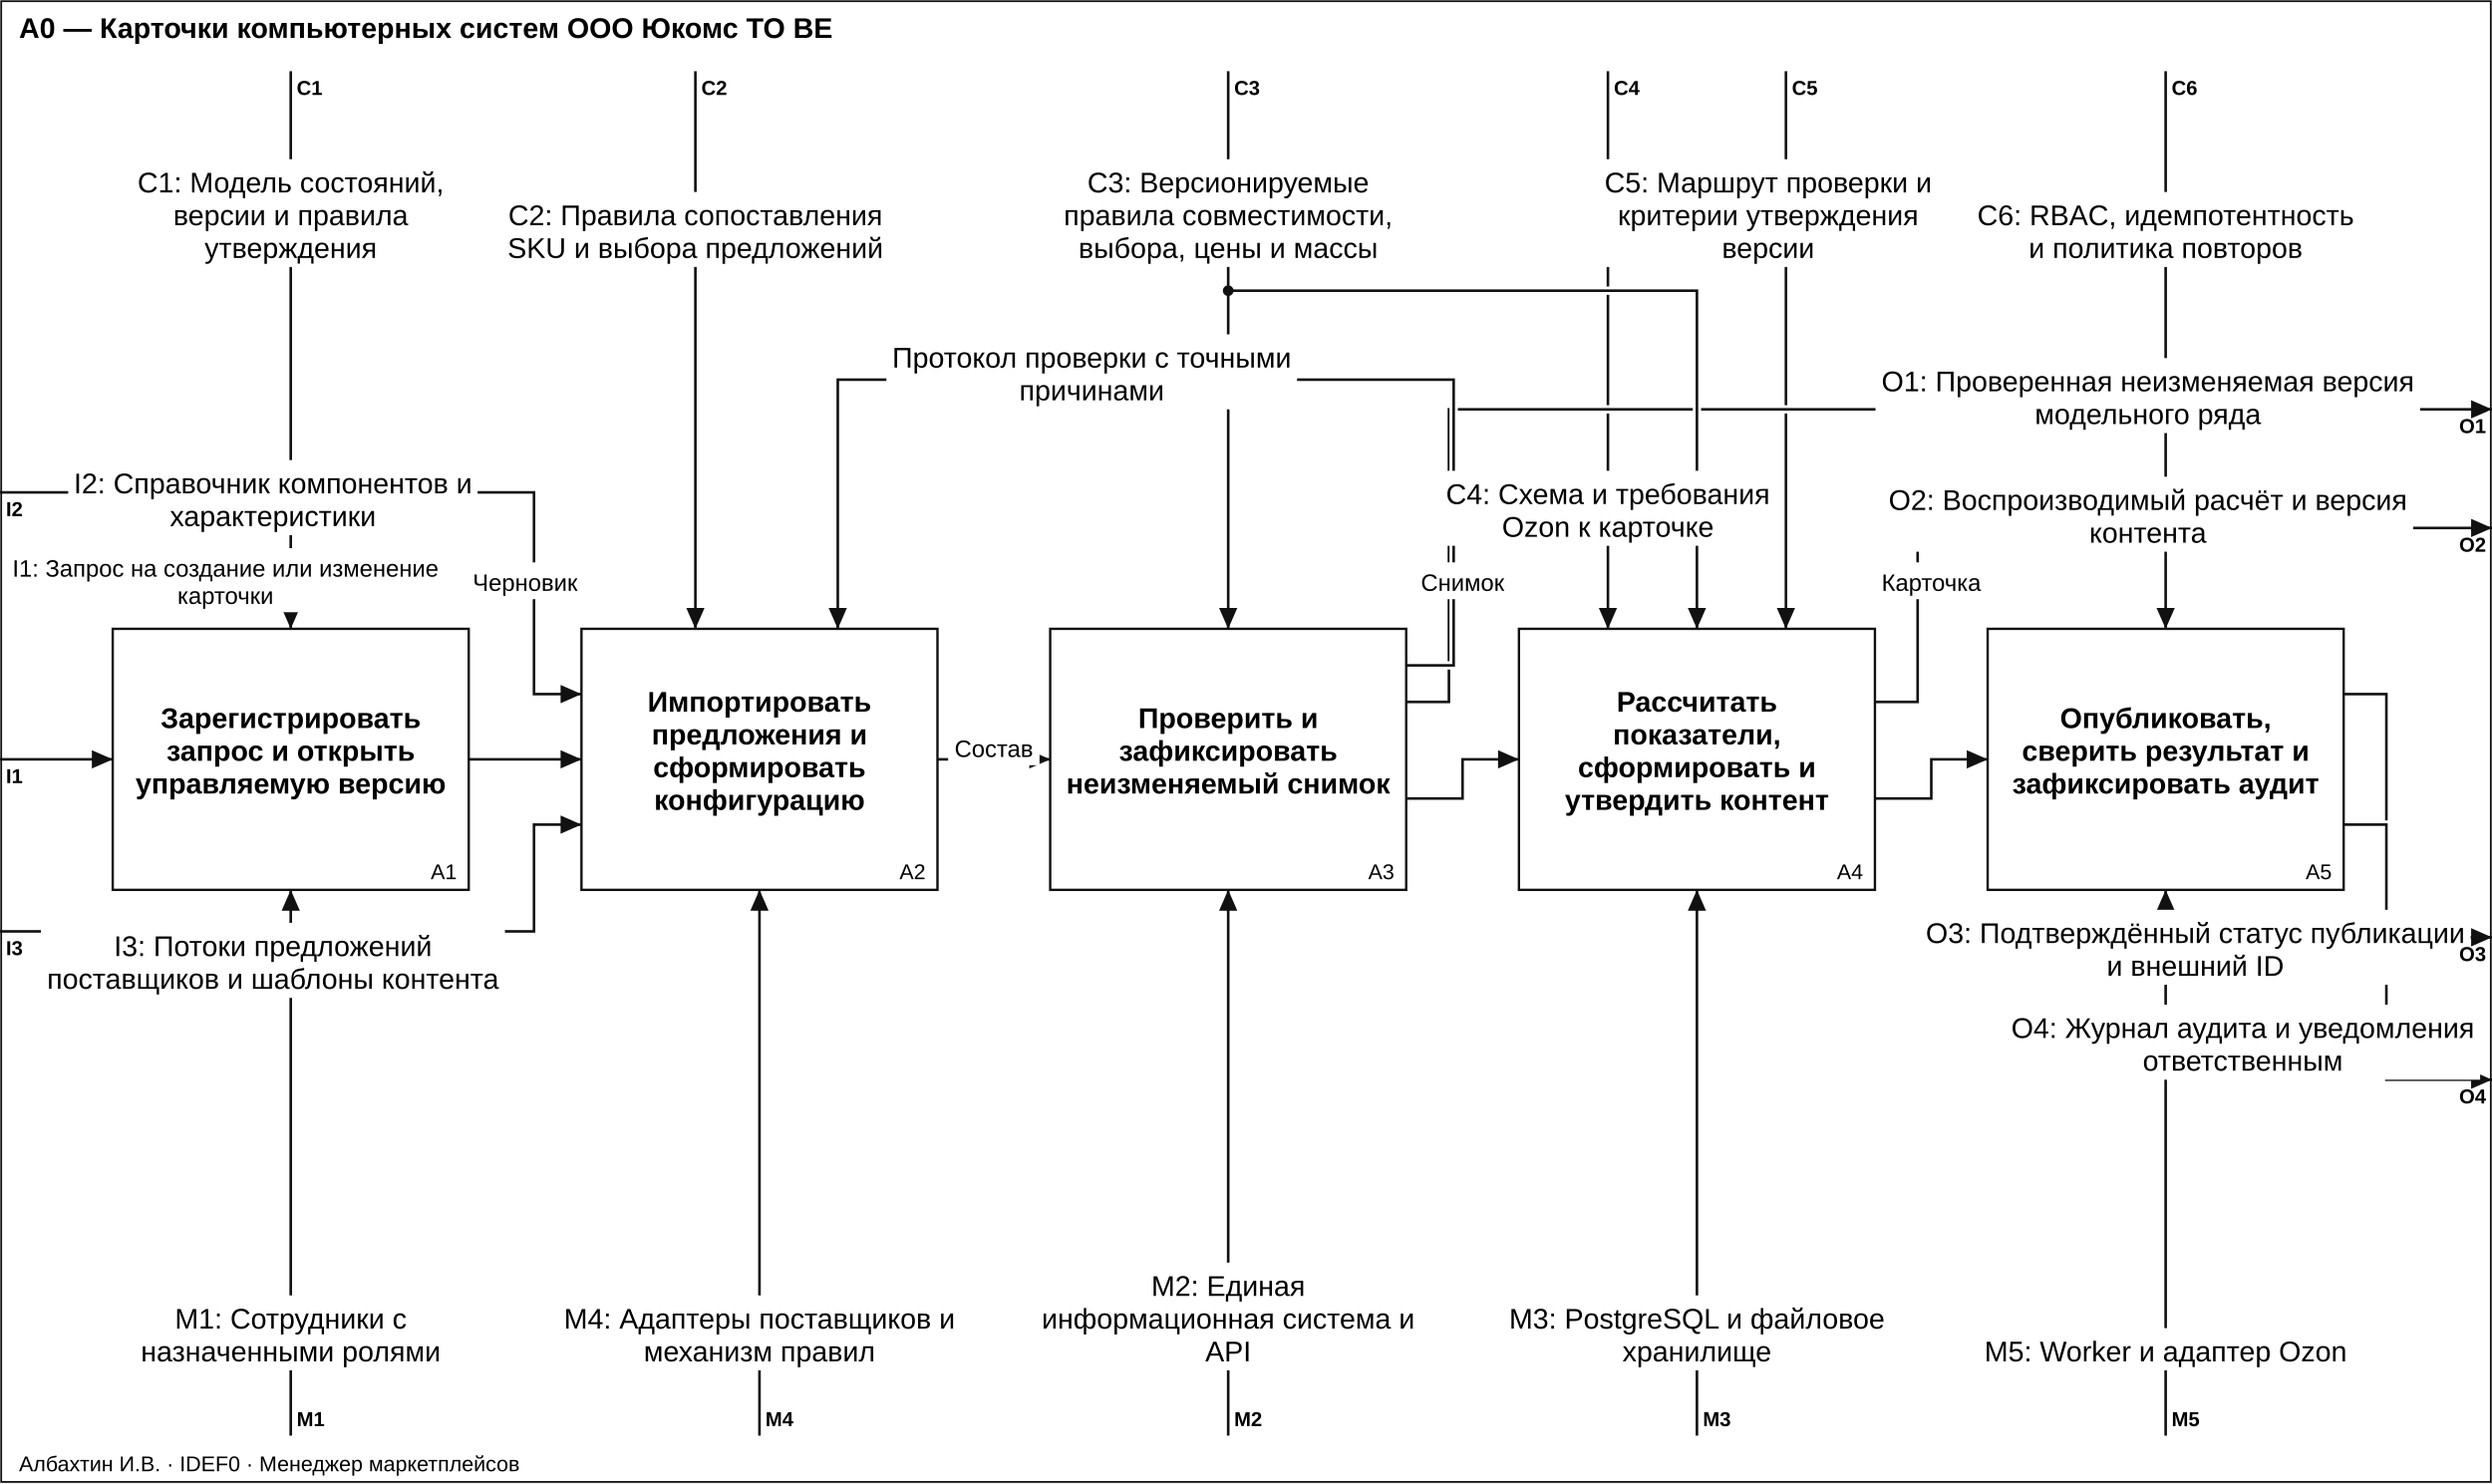
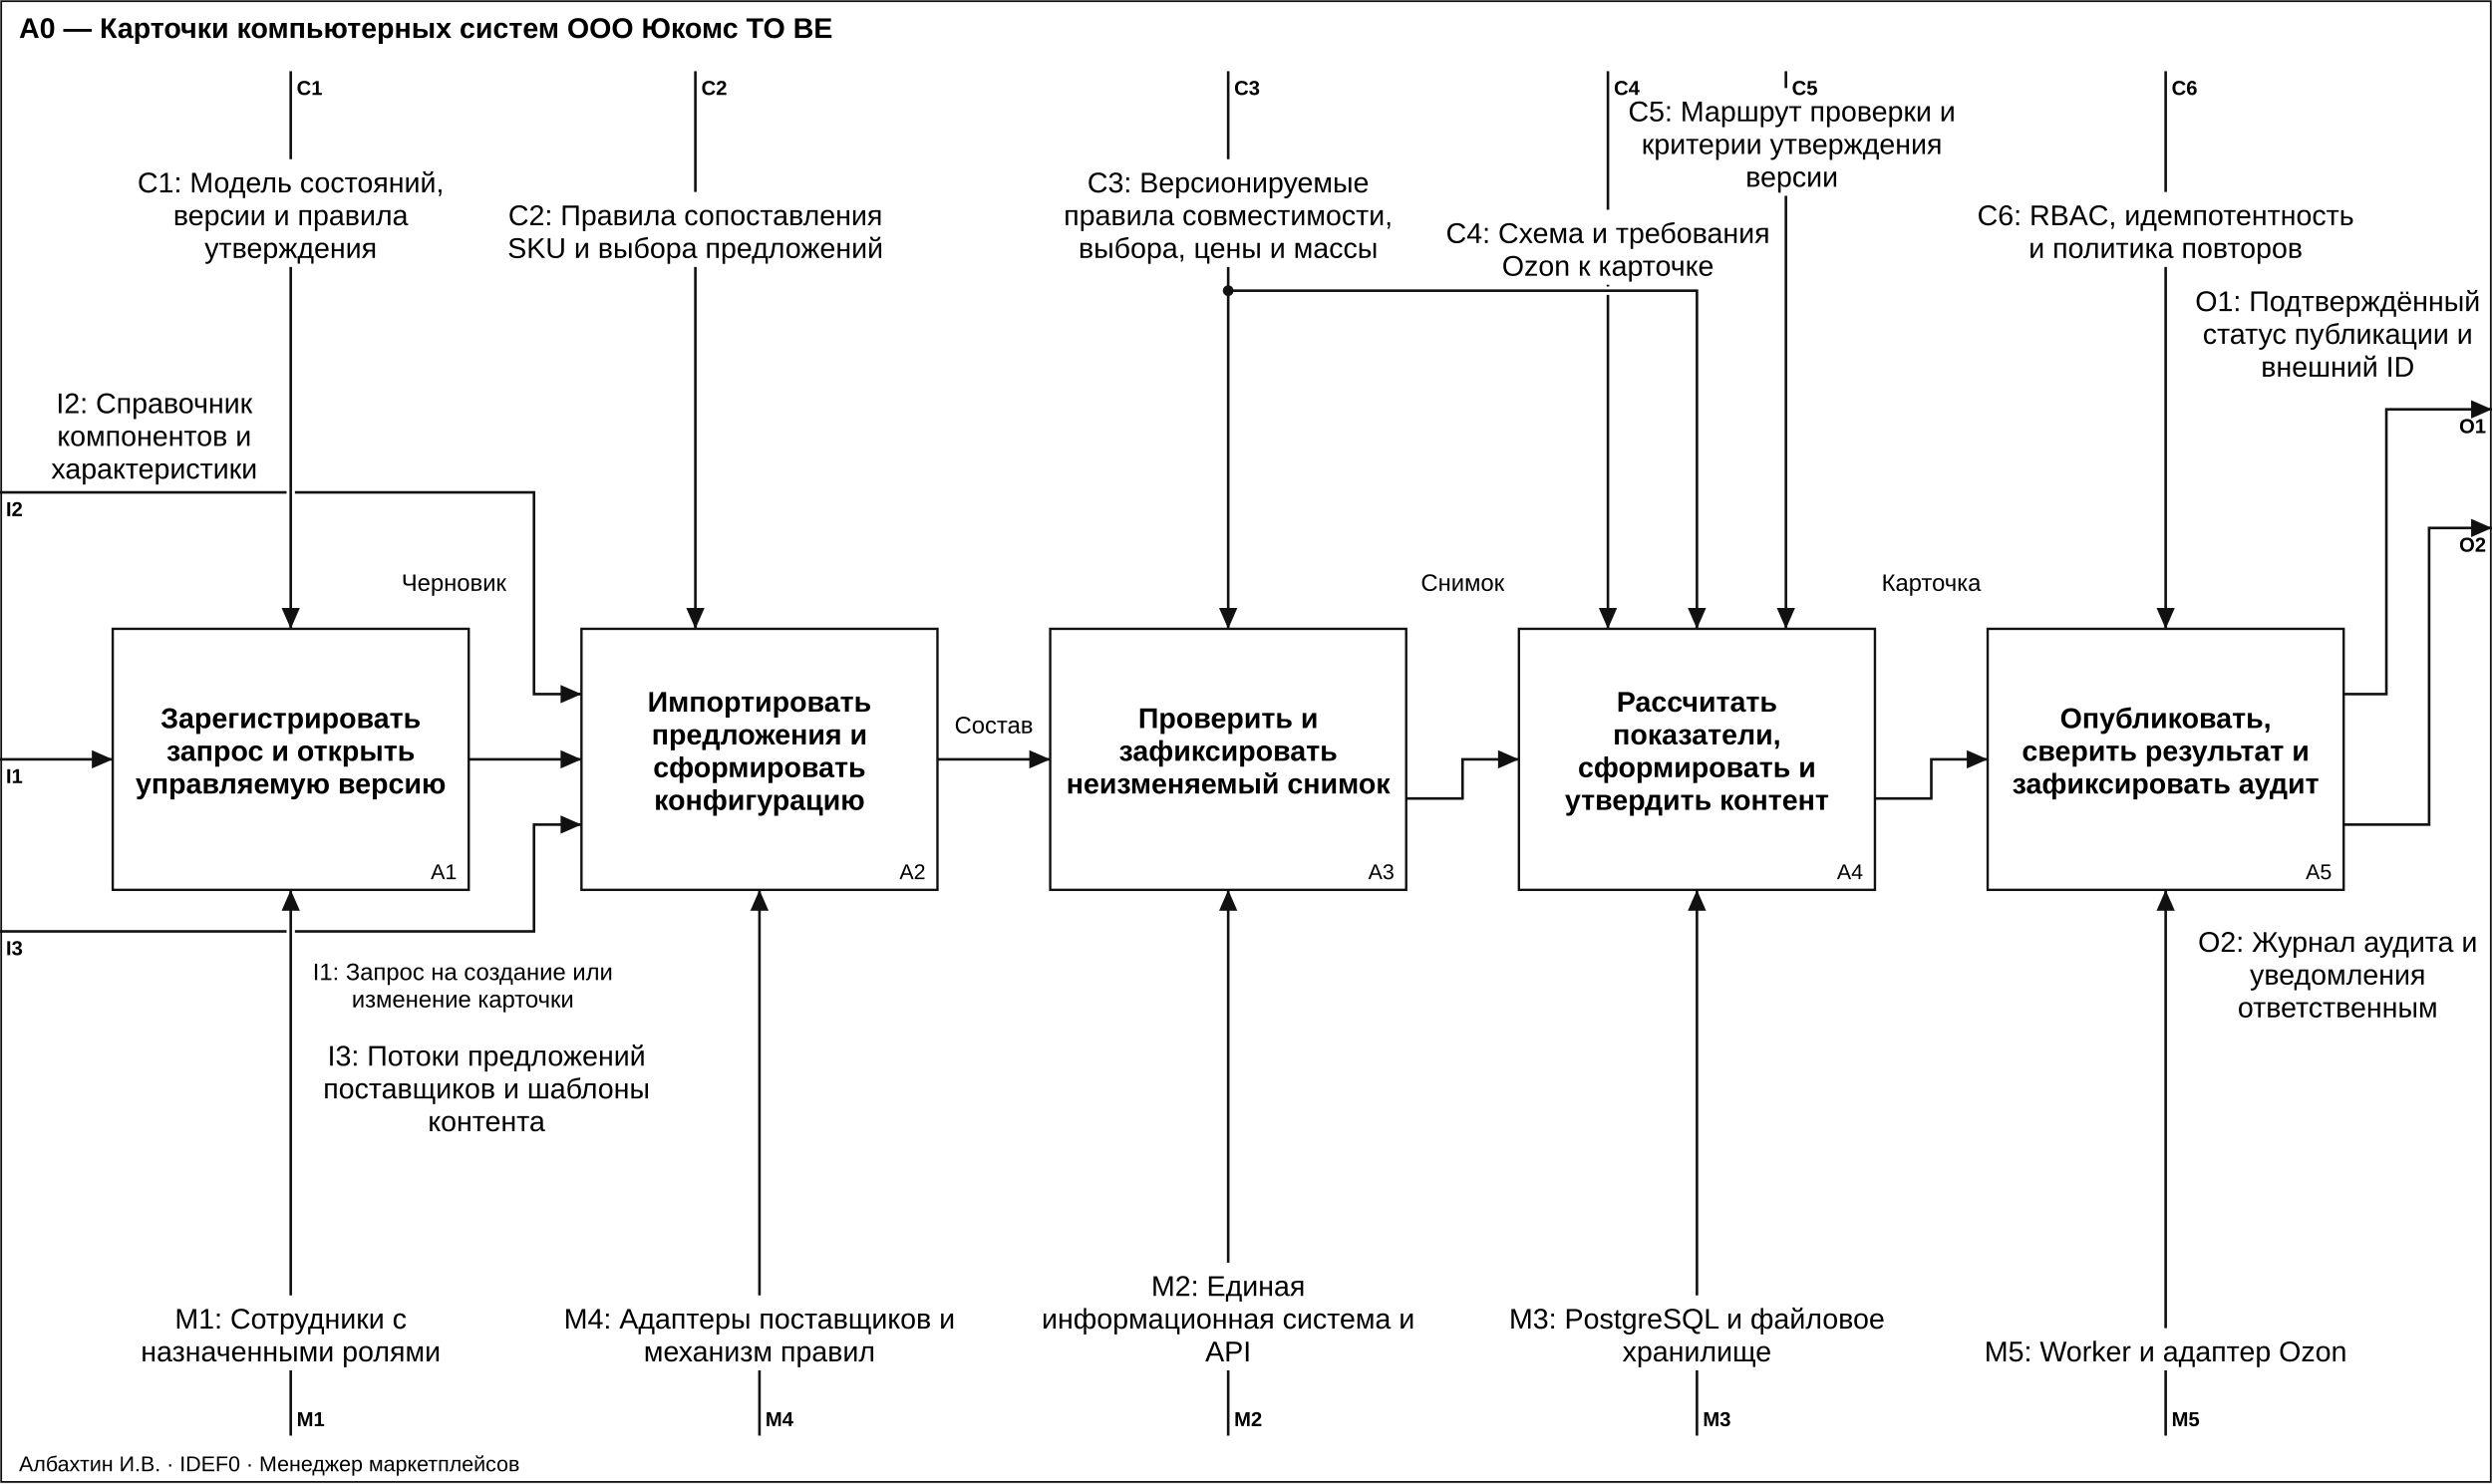
<svg xmlns="http://www.w3.org/2000/svg" width="2100" height="1250" viewBox="0 0 2100 1250">
  <defs>
    <marker id="arrow" markerWidth="9" markerHeight="7" refX="8" refY="3.5" orient="auto">
      <path d="M0 0L8 3.5L0 7Z" fill="#111" />
    </marker>
  </defs>
  <rect width="100%" height="100%" fill="white" />
  <g transform="translate(0 60)">
    <path d="M0 580L28 580L67 580L95 580" fill="none" stroke="white" stroke-width="7" />
    <path d="M0 580L28 580L67 580L95 580" fill="none" stroke="#111" stroke-width="2.2" marker-end="url(#arrow)" />
    <path d="M0 355L28 355L450 355L450 525L462 525L490 525" fill="none" stroke="white" stroke-width="7" />
    <path d="M0 355L28 355L450 355L450 525L462 525L490 525" fill="none" stroke="#111" stroke-width="2.2" marker-end="url(#arrow)" />
    <path d="M0 725L28 725L450 725L450 635L462 635L490 635" fill="none" stroke="white" stroke-width="7" />
    <path d="M0 725L28 725L450 725L450 635L462 635L490 635" fill="none" stroke="#111" stroke-width="2.2" marker-end="url(#arrow)" />
    <path d="M245 0L245 28L245 442L245 470" fill="none" stroke="white" stroke-width="7" />
    <path d="M245 0L245 28L245 442L245 470" fill="none" stroke="#111" stroke-width="2.2" marker-end="url(#arrow)" />
    <path d="M586 0L586 28L586 442L586 470" fill="none" stroke="white" stroke-width="7" />
    <path d="M586 0L586 28L586 442L586 470" fill="none" stroke="#111" stroke-width="2.2" marker-end="url(#arrow)" />
    <path d="M1035 0L1035 28L1035 442L1035 470" fill="none" stroke="white" stroke-width="7" />
    <path d="M1035 0L1035 28L1035 442L1035 470" fill="none" stroke="#111" stroke-width="2.2" marker-end="url(#arrow)" />
    <path d="M1355 0L1355 28L1355 442L1355 470" fill="none" stroke="white" stroke-width="7" />
    <path d="M1355 0L1355 28L1355 442L1355 470" fill="none" stroke="#111" stroke-width="2.2" marker-end="url(#arrow)" />
    <path d="M1505 0L1505 28L1505 442L1505 470" fill="none" stroke="white" stroke-width="7" />
    <path d="M1505 0L1505 28L1505 442L1505 470" fill="none" stroke="#111" stroke-width="2.2" marker-end="url(#arrow)" />
    <path d="M1825 0L1825 28L1825 442L1825 470" fill="none" stroke="white" stroke-width="7" />
    <path d="M1825 0L1825 28L1825 442L1825 470" fill="none" stroke="#111" stroke-width="2.2" marker-end="url(#arrow)" />
-     <path d="M1185 531.6L1213 531.6L1221 531.6L1221 285L2072 285L2100 285" fill="none" stroke="white" stroke-width="7" />
-     <path d="M1185 531.6L1213 531.6L1221 531.6L1221 285L2072 285L2100 285" fill="none" stroke="#111" stroke-width="2.2" marker-end="url(#arrow)" />
-     <path d="M1580 531.6L1608 531.6L1616 531.6L1616 385L2072 385L2100 385" fill="none" stroke="white" stroke-width="7" />
-     <path d="M1580 531.6L1608 531.6L1616 531.6L1616 385L2072 385L2100 385" fill="none" stroke="#111" stroke-width="2.2" marker-end="url(#arrow)" />
-     <path d="M1975 525L2003 525L2011 525L2011 730L2072 730L2100 730" fill="none" stroke="white" stroke-width="7" />
-     <path d="M1975 525L2003 525L2011 525L2011 730L2072 730L2100 730" fill="none" stroke="#111" stroke-width="2.2" marker-end="url(#arrow)" />
-     <path d="M1975 635L2003 635L2011 635L2011 850L2072 850L2100 850" fill="none" stroke="white" stroke-width="7" />
-     <path d="M1975 635L2003 635L2011 635L2011 850L2072 850L2100 850" fill="none" stroke="#111" stroke-width="2.2" marker-end="url(#arrow)" />
+     <path d="M1975 525L2003 525L2011 525L2011 285L2072 285L2100 285" fill="none" stroke="white" stroke-width="7" />
+     <path d="M1975 525L2003 525L2011 525L2011 285L2072 285L2100 285" fill="none" stroke="#111" stroke-width="2.2" marker-end="url(#arrow)" />
+     <path d="M1975 635L2003 635L2047 635L2047 385L2072 385L2100 385" fill="none" stroke="white" stroke-width="7" />
+     <path d="M1975 635L2003 635L2047 635L2047 385L2072 385L2100 385" fill="none" stroke="#111" stroke-width="2.2" marker-end="url(#arrow)" />
    <path d="M245 1150L245 1122L245 718L245 690" fill="none" stroke="white" stroke-width="7" />
    <path d="M245 1150L245 1122L245 718L245 690" fill="none" stroke="#111" stroke-width="2.2" marker-end="url(#arrow)" />
    <path d="M1035 1150L1035 1122L1035 718L1035 690" fill="none" stroke="white" stroke-width="7" />
    <path d="M1035 1150L1035 1122L1035 718L1035 690" fill="none" stroke="#111" stroke-width="2.2" marker-end="url(#arrow)" />
    <path d="M1430 1150L1430 1122L1430 718L1430 690" fill="none" stroke="white" stroke-width="7" />
    <path d="M1430 1150L1430 1122L1430 718L1430 690" fill="none" stroke="#111" stroke-width="2.2" marker-end="url(#arrow)" />
    <path d="M640 1150L640 1122L640 718L640 690" fill="none" stroke="white" stroke-width="7" />
    <path d="M640 1150L640 1122L640 718L640 690" fill="none" stroke="#111" stroke-width="2.2" marker-end="url(#arrow)" />
    <path d="M1825 1150L1825 1122L1825 718L1825 690" fill="none" stroke="white" stroke-width="7" />
    <path d="M1825 1150L1825 1122L1825 718L1825 690" fill="none" stroke="#111" stroke-width="2.2" marker-end="url(#arrow)" />
    <path d="M395 580L423 580L462 580L490 580" fill="none" stroke="white" stroke-width="7" />
    <path d="M395 580L423 580L462 580L490 580" fill="none" stroke="#111" stroke-width="2.2" marker-end="url(#arrow)" />
    <path d="M790 580L818 580L857 580L885 580" fill="none" stroke="white" stroke-width="7" />
    <path d="M790 580L818 580L857 580L885 580" fill="none" stroke="#111" stroke-width="2.2" marker-end="url(#arrow)" />
    <path d="M1185 613L1213 613L1232.5 613L1232.5 580L1252 580L1280 580" fill="none" stroke="white" stroke-width="7" />
    <path d="M1185 613L1213 613L1232.5 613L1232.5 580L1252 580L1280 580" fill="none" stroke="#111" stroke-width="2.2" marker-end="url(#arrow)" />
    <path d="M1580 613L1608 613L1627.5 613L1627.5 580L1647 580L1675 580" fill="none" stroke="white" stroke-width="7" />
    <path d="M1580 613L1608 613L1627.5 613L1627.5 580L1647 580L1675 580" fill="none" stroke="#111" stroke-width="2.2" marker-end="url(#arrow)" />
-     <path d="M1185 500.8L1213 500.8L1225 500.8L1225 260L706 260L706 442L706 470" fill="none" stroke="white" stroke-width="7" />
-     <path d="M1185 500.8L1213 500.8L1225 500.8L1225 260L706 260L706 442L706 470" fill="none" stroke="#111" stroke-width="2.2" marker-end="url(#arrow)" />
    <path d="M1035 185L1063 185L1035 185L1430 185L1430 442L1430 470" fill="none" stroke="white" stroke-width="7" />
    <path d="M1035 185L1063 185L1035 185L1430 185L1430 442L1430 470" fill="none" stroke="#111" stroke-width="2.2" marker-end="url(#arrow)" />
    <circle cx="1035" cy="185" r="4.5" fill="#111" />
    <rect x="95" y="470" width="300" height="220" fill="white" stroke="#111" stroke-width="2" />
    <text x="245" y="553.6" text-anchor="middle" font-family="Arial" font-size="24" font-weight="bold">Зарегистрировать</text>
    <text x="245" y="581.2" text-anchor="middle" font-family="Arial" font-size="24" font-weight="bold">запрос и открыть</text>
    <text x="245" y="608.8" text-anchor="middle" font-family="Arial" font-size="24" font-weight="bold">управляемую версию</text>
    <text x="385" y="681" text-anchor="end" font-family="Arial" font-size="18">A1</text>
    <rect x="490" y="470" width="300" height="220" fill="white" stroke="#111" stroke-width="2" />
    <text x="640" y="539.8" text-anchor="middle" font-family="Arial" font-size="24" font-weight="bold">Импортировать</text>
    <text x="640" y="567.4" text-anchor="middle" font-family="Arial" font-size="24" font-weight="bold">предложения и</text>
    <text x="640" y="595" text-anchor="middle" font-family="Arial" font-size="24" font-weight="bold">сформировать</text>
    <text x="640" y="622.6" text-anchor="middle" font-family="Arial" font-size="24" font-weight="bold">конфигурацию</text>
    <text x="780" y="681" text-anchor="end" font-family="Arial" font-size="18">A2</text>
    <rect x="885" y="470" width="300" height="220" fill="white" stroke="#111" stroke-width="2" />
    <text x="1035" y="553.6" text-anchor="middle" font-family="Arial" font-size="24" font-weight="bold">Проверить и</text>
    <text x="1035" y="581.2" text-anchor="middle" font-family="Arial" font-size="24" font-weight="bold">зафиксировать</text>
    <text x="1035" y="608.8" text-anchor="middle" font-family="Arial" font-size="24" font-weight="bold">неизменяемый снимок</text>
    <text x="1175" y="681" text-anchor="end" font-family="Arial" font-size="18">A3</text>
    <rect x="1280" y="470" width="300" height="220" fill="white" stroke="#111" stroke-width="2" />
    <text x="1430" y="539.8" text-anchor="middle" font-family="Arial" font-size="24" font-weight="bold">Рассчитать</text>
    <text x="1430" y="567.4" text-anchor="middle" font-family="Arial" font-size="24" font-weight="bold">показатели,</text>
    <text x="1430" y="595" text-anchor="middle" font-family="Arial" font-size="24" font-weight="bold">сформировать и</text>
    <text x="1430" y="622.6" text-anchor="middle" font-family="Arial" font-size="24" font-weight="bold">утвердить контент</text>
    <text x="1570" y="681" text-anchor="end" font-family="Arial" font-size="18">A4</text>
    <rect x="1675" y="470" width="300" height="220" fill="white" stroke="#111" stroke-width="2" />
    <text x="1825" y="553.6" text-anchor="middle" font-family="Arial" font-size="24" font-weight="bold">Опубликовать,</text>
    <text x="1825" y="581.2" text-anchor="middle" font-family="Arial" font-size="24" font-weight="bold">сверить результат и</text>
    <text x="1825" y="608.8" text-anchor="middle" font-family="Arial" font-size="24" font-weight="bold">зафиксировать аудит</text>
    <text x="1965" y="681" text-anchor="end" font-family="Arial" font-size="18">A5</text>
-     <rect x="5" y="402" width="370" height="54" fill="white" />
-     <text x="190" y="426" text-anchor="middle" font-family="Arial" font-size="20">I1: Запрос на создание или изменение</text>
-     <text x="190" y="449" text-anchor="middle" font-family="Arial" font-size="20">карточки</text>
-     <rect x="57.5" y="327.8" width="345" height="63.2" fill="white" />
-     <text x="230" y="355.8" text-anchor="middle" font-family="Arial" font-size="24">I2: Справочник компонентов и</text>
-     <text x="230" y="383.4" text-anchor="middle" font-family="Arial" font-size="24">характеристики</text>
-     <rect x="34.5" y="717.8" width="391" height="63.2" fill="white" />
-     <text x="230" y="745.8" text-anchor="middle" font-family="Arial" font-size="24">I3: Потоки предложений</text>
-     <text x="230" y="773.4" text-anchor="middle" font-family="Arial" font-size="24">поставщиков и шаблоны контента</text>
+     <rect x="258.5" y="742" width="263" height="54" fill="white" />
+     <text x="390" y="766" text-anchor="middle" font-family="Arial" font-size="20">I1: Запрос на создание или</text>
+     <text x="390" y="789" text-anchor="middle" font-family="Arial" font-size="20">изменение карточки</text>
+     <rect x="37.5" y="260.2" width="185" height="90.8" fill="white" />
+     <text x="130" y="288.2" text-anchor="middle" font-family="Arial" font-size="24">I2: Справочник</text>
+     <text x="130" y="315.8" text-anchor="middle" font-family="Arial" font-size="24">компонентов и</text>
+     <text x="130" y="343.4" text-anchor="middle" font-family="Arial" font-size="24">характеристики</text>
+     <rect x="267.5" y="810.2" width="285" height="90.8" fill="white" />
+     <text x="410" y="838.2" text-anchor="middle" font-family="Arial" font-size="24">I3: Потоки предложений</text>
+     <text x="410" y="865.8" text-anchor="middle" font-family="Arial" font-size="24">поставщиков и шаблоны</text>
+     <text x="410" y="893.4" text-anchor="middle" font-family="Arial" font-size="24">контента</text>
    <rect x="111" y="74.2" width="268" height="90.8" fill="white" />
    <text x="245" y="102.2" text-anchor="middle" font-family="Arial" font-size="24">C1: Модель состояний,</text>
    <text x="245" y="129.8" text-anchor="middle" font-family="Arial" font-size="24">версии и правила</text>
    <text x="245" y="157.4" text-anchor="middle" font-family="Arial" font-size="24">утверждения</text>
    <rect x="423" y="101.8" width="326" height="63.2" fill="white" />
    <text x="586" y="129.8" text-anchor="middle" font-family="Arial" font-size="24">C2: Правила сопоставления</text>
    <text x="586" y="157.4" text-anchor="middle" font-family="Arial" font-size="24">SKU и выбора предложений</text>
    <rect x="892" y="74.2" width="286" height="90.8" fill="white" />
    <text x="1035" y="102.2" text-anchor="middle" font-family="Arial" font-size="24">C3: Версионируемые</text>
    <text x="1035" y="129.8" text-anchor="middle" font-family="Arial" font-size="24">правила совместимости,</text>
    <text x="1035" y="157.4" text-anchor="middle" font-family="Arial" font-size="24">выбора, цены и массы</text>
-     <rect x="1213.5" y="336.8" width="283" height="63.2" fill="white" />
-     <text x="1355" y="364.8" text-anchor="middle" font-family="Arial" font-size="24">C4: Схема и требования</text>
-     <text x="1355" y="392.4" text-anchor="middle" font-family="Arial" font-size="24">Ozon к карточке</text>
-     <rect x="1347" y="74.2" width="286" height="90.8" fill="white" />
-     <text x="1490" y="102.2" text-anchor="middle" font-family="Arial" font-size="24">C5: Маршрут проверки и</text>
-     <text x="1490" y="129.8" text-anchor="middle" font-family="Arial" font-size="24">критерии утверждения</text>
-     <text x="1490" y="157.4" text-anchor="middle" font-family="Arial" font-size="24">версии</text>
+     <rect x="1213.5" y="116.8" width="283" height="63.2" fill="white" />
+     <text x="1355" y="144.8" text-anchor="middle" font-family="Arial" font-size="24">C4: Схема и требования</text>
+     <text x="1355" y="172.4" text-anchor="middle" font-family="Arial" font-size="24">Ozon к карточке</text>
+     <rect x="1367" y="14.2" width="286" height="90.8" fill="white" />
+     <text x="1510" y="42.2" text-anchor="middle" font-family="Arial" font-size="24">C5: Маршрут проверки и</text>
+     <text x="1510" y="69.8" text-anchor="middle" font-family="Arial" font-size="24">критерии утверждения</text>
+     <text x="1510" y="97.4" text-anchor="middle" font-family="Arial" font-size="24">версии</text>
    <rect x="1661" y="101.8" width="328" height="63.2" fill="white" />
    <text x="1825" y="129.8" text-anchor="middle" font-family="Arial" font-size="24">C6: RBAC, идемпотентность</text>
    <text x="1825" y="157.4" text-anchor="middle" font-family="Arial" font-size="24">и политика повторов</text>
-     <rect x="1580.5" y="241.8" width="459" height="63.2" fill="white" />
-     <text x="1810" y="269.8" text-anchor="middle" font-family="Arial" font-size="24">O1: Проверенная неизменяемая версия</text>
-     <text x="1810" y="297.4" text-anchor="middle" font-family="Arial" font-size="24">модельного ряда</text>
-     <rect x="1586.5" y="341.8" width="447" height="63.2" fill="white" />
-     <text x="1810" y="369.8" text-anchor="middle" font-family="Arial" font-size="24">O2: Воспроизводимый расчёт и версия</text>
-     <text x="1810" y="397.4" text-anchor="middle" font-family="Arial" font-size="24">контента</text>
-     <rect x="1618" y="706.8" width="464" height="63.2" fill="white" />
-     <text x="1850" y="734.8" text-anchor="middle" font-family="Arial" font-size="24">O3: Подтверждённый статус публикации</text>
-     <text x="1850" y="762.4" text-anchor="middle" font-family="Arial" font-size="24">и внешний ID</text>
-     <rect x="1690" y="786.8" width="400" height="63.2" fill="white" />
-     <text x="1890" y="814.8" text-anchor="middle" font-family="Arial" font-size="24">O4: Журнал аудита и уведомления</text>
-     <text x="1890" y="842.4" text-anchor="middle" font-family="Arial" font-size="24">ответственным</text>
+     <rect x="1845" y="174.2" width="250" height="90.8" fill="white" />
+     <text x="1970" y="202.2" text-anchor="middle" font-family="Arial" font-size="24">O1: Подтверждённый</text>
+     <text x="1970" y="229.8" text-anchor="middle" font-family="Arial" font-size="24">статус публикации и</text>
+     <text x="1970" y="257.4" text-anchor="middle" font-family="Arial" font-size="24">внешний ID</text>
+     <rect x="1847.5" y="714.2" width="245" height="90.8" fill="white" />
+     <text x="1970" y="742.2" text-anchor="middle" font-family="Arial" font-size="24">O2: Журнал аудита и</text>
+     <text x="1970" y="769.8" text-anchor="middle" font-family="Arial" font-size="24">уведомления</text>
+     <text x="1970" y="797.4" text-anchor="middle" font-family="Arial" font-size="24">ответственным</text>
    <rect x="113.5" y="1031.8" width="263" height="63.2" fill="white" />
    <text x="245" y="1059.8" text-anchor="middle" font-family="Arial" font-size="24">M1: Сотрудники с</text>
    <text x="245" y="1087.4" text-anchor="middle" font-family="Arial" font-size="24">назначенными ролями</text>
    <rect x="873" y="1004.2" width="324" height="90.8" fill="white" />
    <text x="1035" y="1032.2" text-anchor="middle" font-family="Arial" font-size="24">M2: Единая</text>
    <text x="1035" y="1059.8" text-anchor="middle" font-family="Arial" font-size="24">информационная система и</text>
    <text x="1035" y="1087.4" text-anchor="middle" font-family="Arial" font-size="24">API</text>
    <rect x="1266.5" y="1031.8" width="327" height="63.2" fill="white" />
    <text x="1430" y="1059.8" text-anchor="middle" font-family="Arial" font-size="24">M3: PostgreSQL и файловое</text>
    <text x="1430" y="1087.4" text-anchor="middle" font-family="Arial" font-size="24">хранилище</text>
    <rect x="470.5" y="1031.8" width="339" height="63.2" fill="white" />
    <text x="640" y="1059.8" text-anchor="middle" font-family="Arial" font-size="24">M4: Адаптеры поставщиков и</text>
    <text x="640" y="1087.4" text-anchor="middle" font-family="Arial" font-size="24">механизм правил</text>
    <rect x="1667.5" y="1059.4" width="315" height="35.6" fill="white" />
    <text x="1825" y="1087.4" text-anchor="middle" font-family="Arial" font-size="24">M5: Worker и адаптер Ozon</text>
-     <rect x="392.5" y="414" width="100" height="31" fill="white" />
-     <text x="442.5" y="438" text-anchor="middle" font-family="Arial" font-size="20">Черновик</text>
-     <rect x="799" y="554" width="77" height="31" fill="white" />
-     <text x="837.5" y="578" text-anchor="middle" font-family="Arial" font-size="20">Состав</text>
+     <rect x="332.5" y="414" width="100" height="31" fill="white" />
+     <text x="382.5" y="438" text-anchor="middle" font-family="Arial" font-size="20">Черновик</text>
+     <rect x="799" y="534" width="77" height="31" fill="white" />
+     <text x="837.5" y="558" text-anchor="middle" font-family="Arial" font-size="20">Состав</text>
    <rect x="1192" y="414" width="81" height="31" fill="white" />
    <text x="1232.5" y="438" text-anchor="middle" font-family="Arial" font-size="20">Снимок</text>
    <rect x="1580.5" y="414" width="94" height="31" fill="white" />
    <text x="1627.5" y="438" text-anchor="middle" font-family="Arial" font-size="20">Карточка</text>
-     <rect x="747" y="221.8" width="346" height="63.2" fill="white" />
-     <text x="920" y="249.8" text-anchor="middle" font-family="Arial" font-size="24">Протокол проверки с точными</text>
-     <text x="920" y="277.4" text-anchor="middle" font-family="Arial" font-size="24">причинами</text>
    <text x="5" y="600" text-anchor="start" font-family="Arial" font-size="17" font-weight="bold">I1</text>
    <text x="5" y="375" text-anchor="start" font-family="Arial" font-size="17" font-weight="bold">I2</text>
    <text x="5" y="745" text-anchor="start" font-family="Arial" font-size="17" font-weight="bold">I3</text>
    <text x="250" y="20" text-anchor="start" font-family="Arial" font-size="17" font-weight="bold">C1</text>
    <text x="591" y="20" text-anchor="start" font-family="Arial" font-size="17" font-weight="bold">C2</text>
    <text x="1040" y="20" text-anchor="start" font-family="Arial" font-size="17" font-weight="bold">C3</text>
    <text x="1360" y="20" text-anchor="start" font-family="Arial" font-size="17" font-weight="bold">C4</text>
    <text x="1510" y="20" text-anchor="start" font-family="Arial" font-size="17" font-weight="bold">C5</text>
    <text x="1830" y="20" text-anchor="start" font-family="Arial" font-size="17" font-weight="bold">C6</text>
    <text x="2095" y="305" text-anchor="end" font-family="Arial" font-size="17" font-weight="bold">O1</text>
    <text x="2095" y="405" text-anchor="end" font-family="Arial" font-size="17" font-weight="bold">O2</text>
-     <text x="2095" y="750" text-anchor="end" font-family="Arial" font-size="17" font-weight="bold">O3</text>
-     <text x="2095" y="870" text-anchor="end" font-family="Arial" font-size="17" font-weight="bold">O4</text>
    <text x="250" y="1142" text-anchor="start" font-family="Arial" font-size="17" font-weight="bold">M1</text>
    <text x="1040" y="1142" text-anchor="start" font-family="Arial" font-size="17" font-weight="bold">M2</text>
    <text x="1435" y="1142" text-anchor="start" font-family="Arial" font-size="17" font-weight="bold">M3</text>
    <text x="645" y="1142" text-anchor="start" font-family="Arial" font-size="17" font-weight="bold">M4</text>
    <text x="1830" y="1142" text-anchor="start" font-family="Arial" font-size="17" font-weight="bold">M5</text>
  </g>
  <rect x="1" y="1" width="2098" height="1248" fill="none" stroke="#111" stroke-width="1.5" />
  <text x="16" y="32" font-family="Arial" font-size="24" font-weight="bold">A0 — Карточки компьютерных систем ООО Юкомс TO BE</text>
  <text x="16" y="1240" font-family="Arial" font-size="18">Албахтин И.В. · IDEF0 · Менеджер маркетплейсов</text>
</svg>
